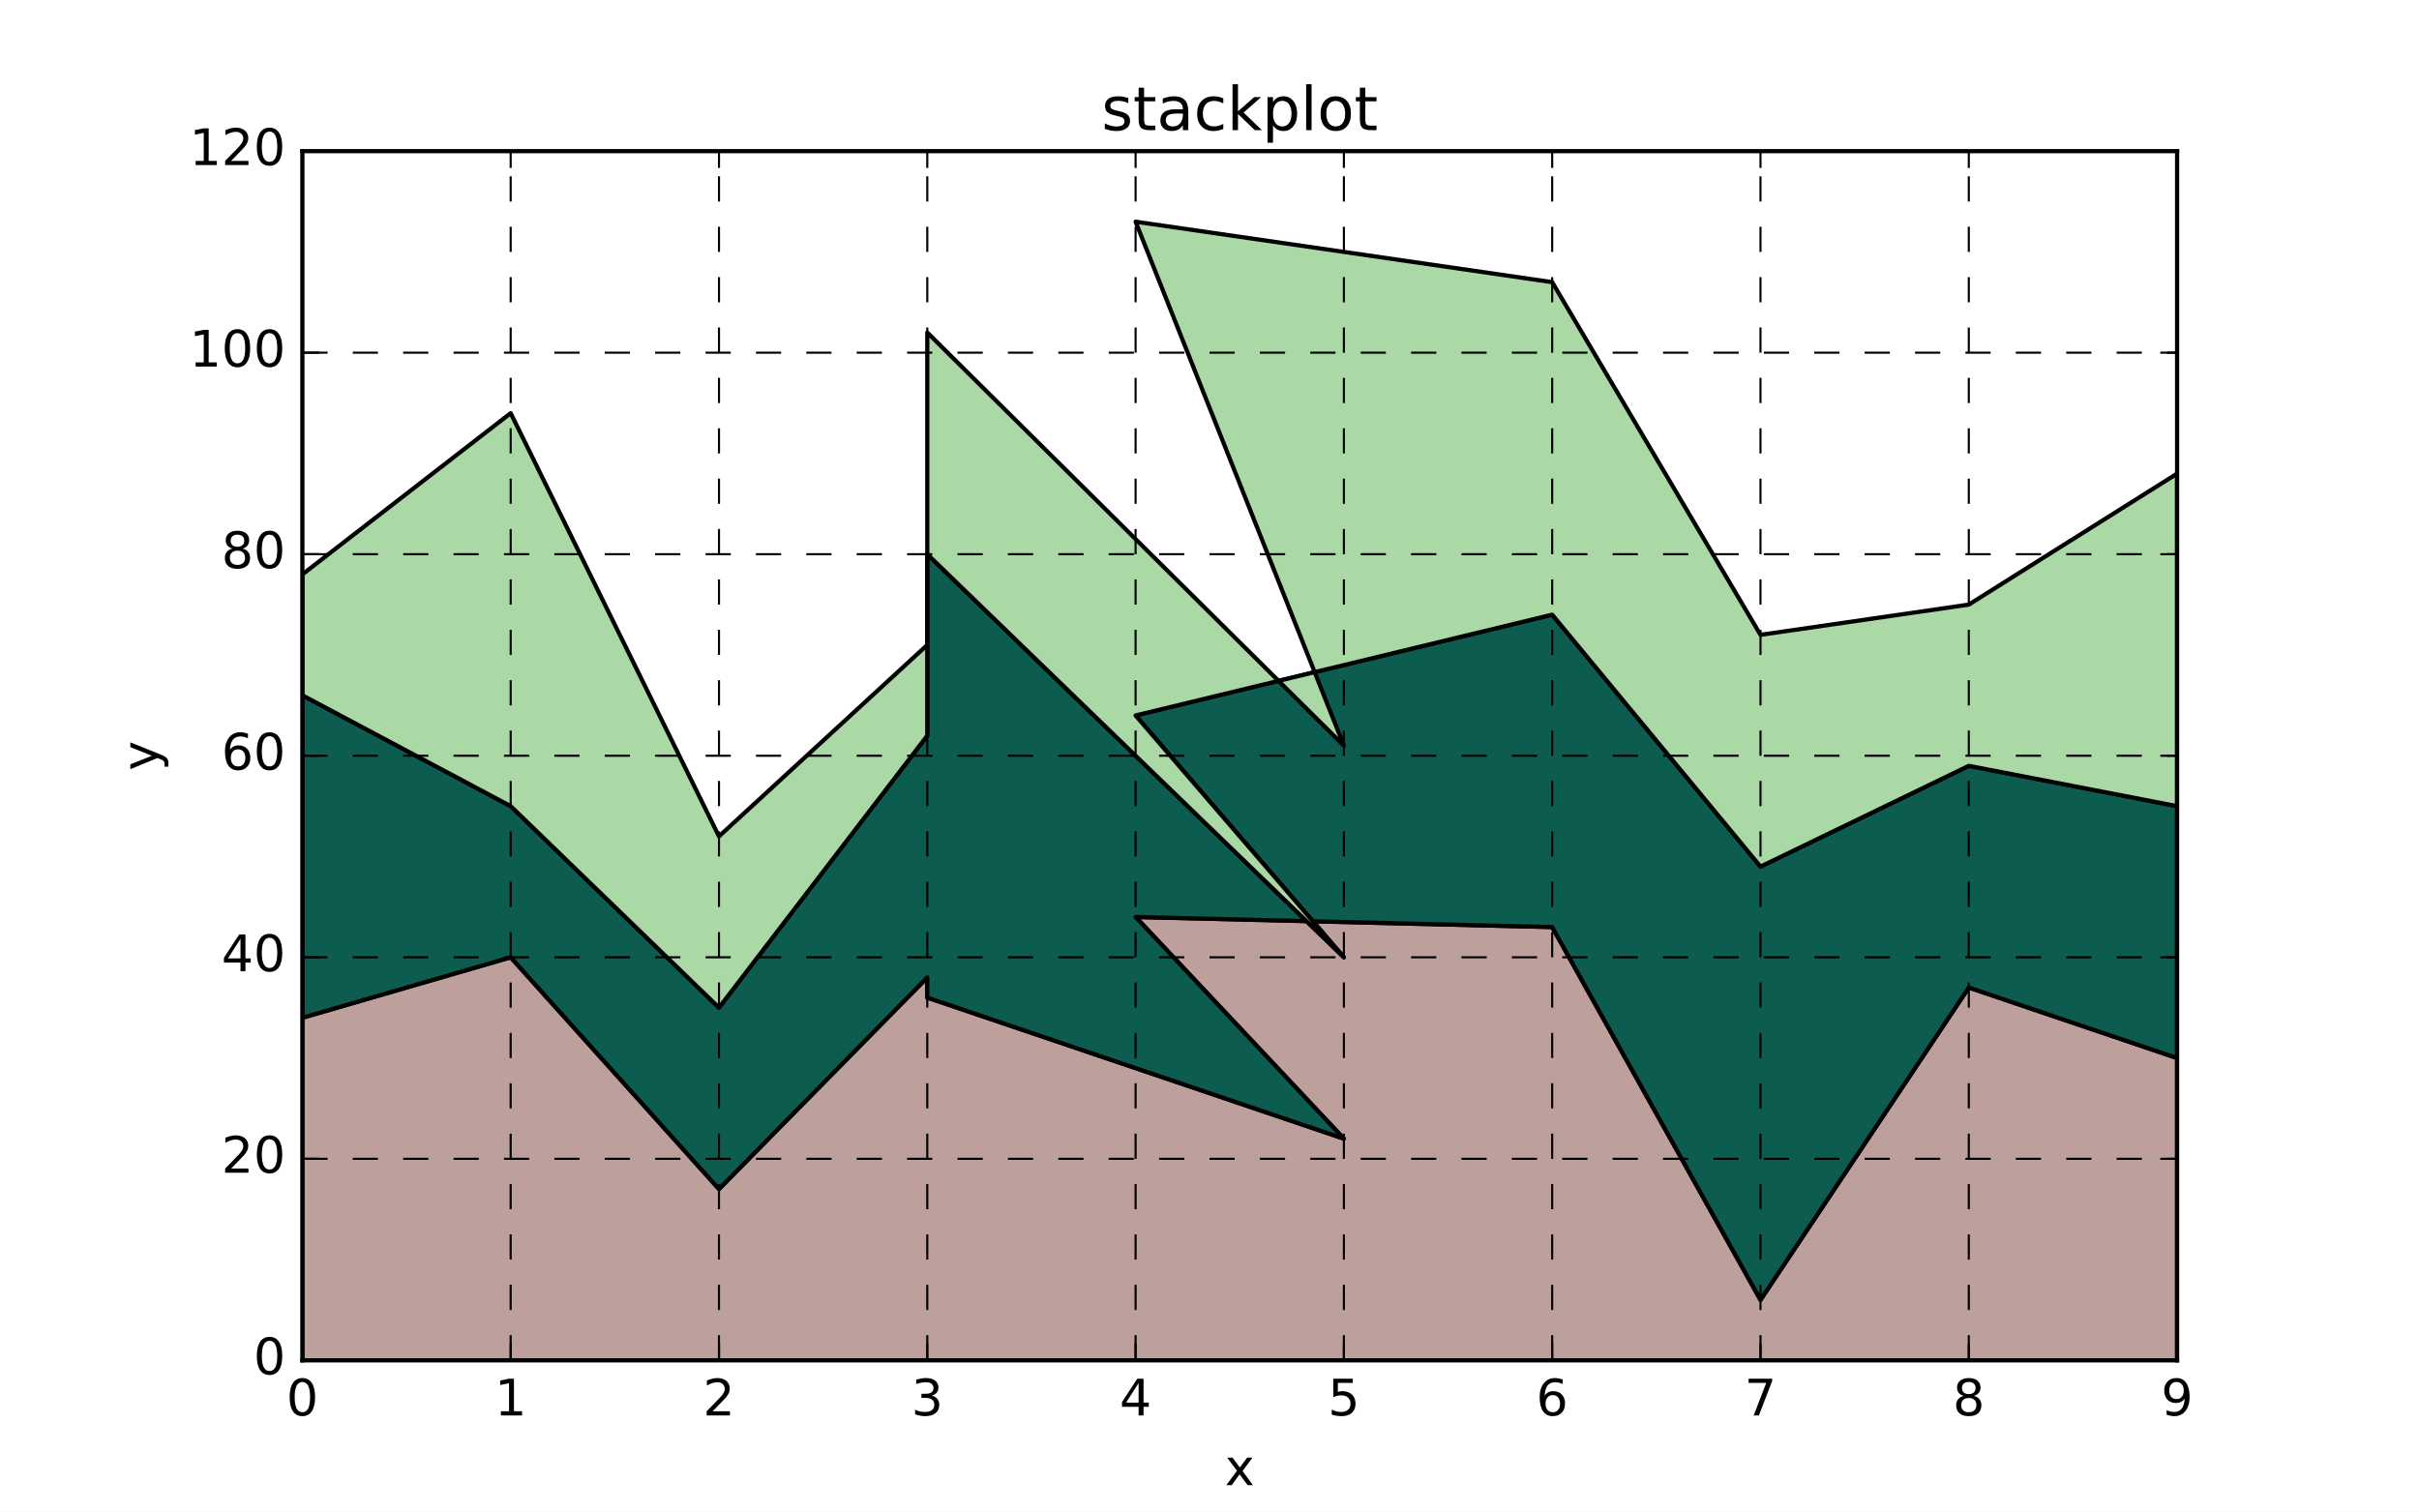
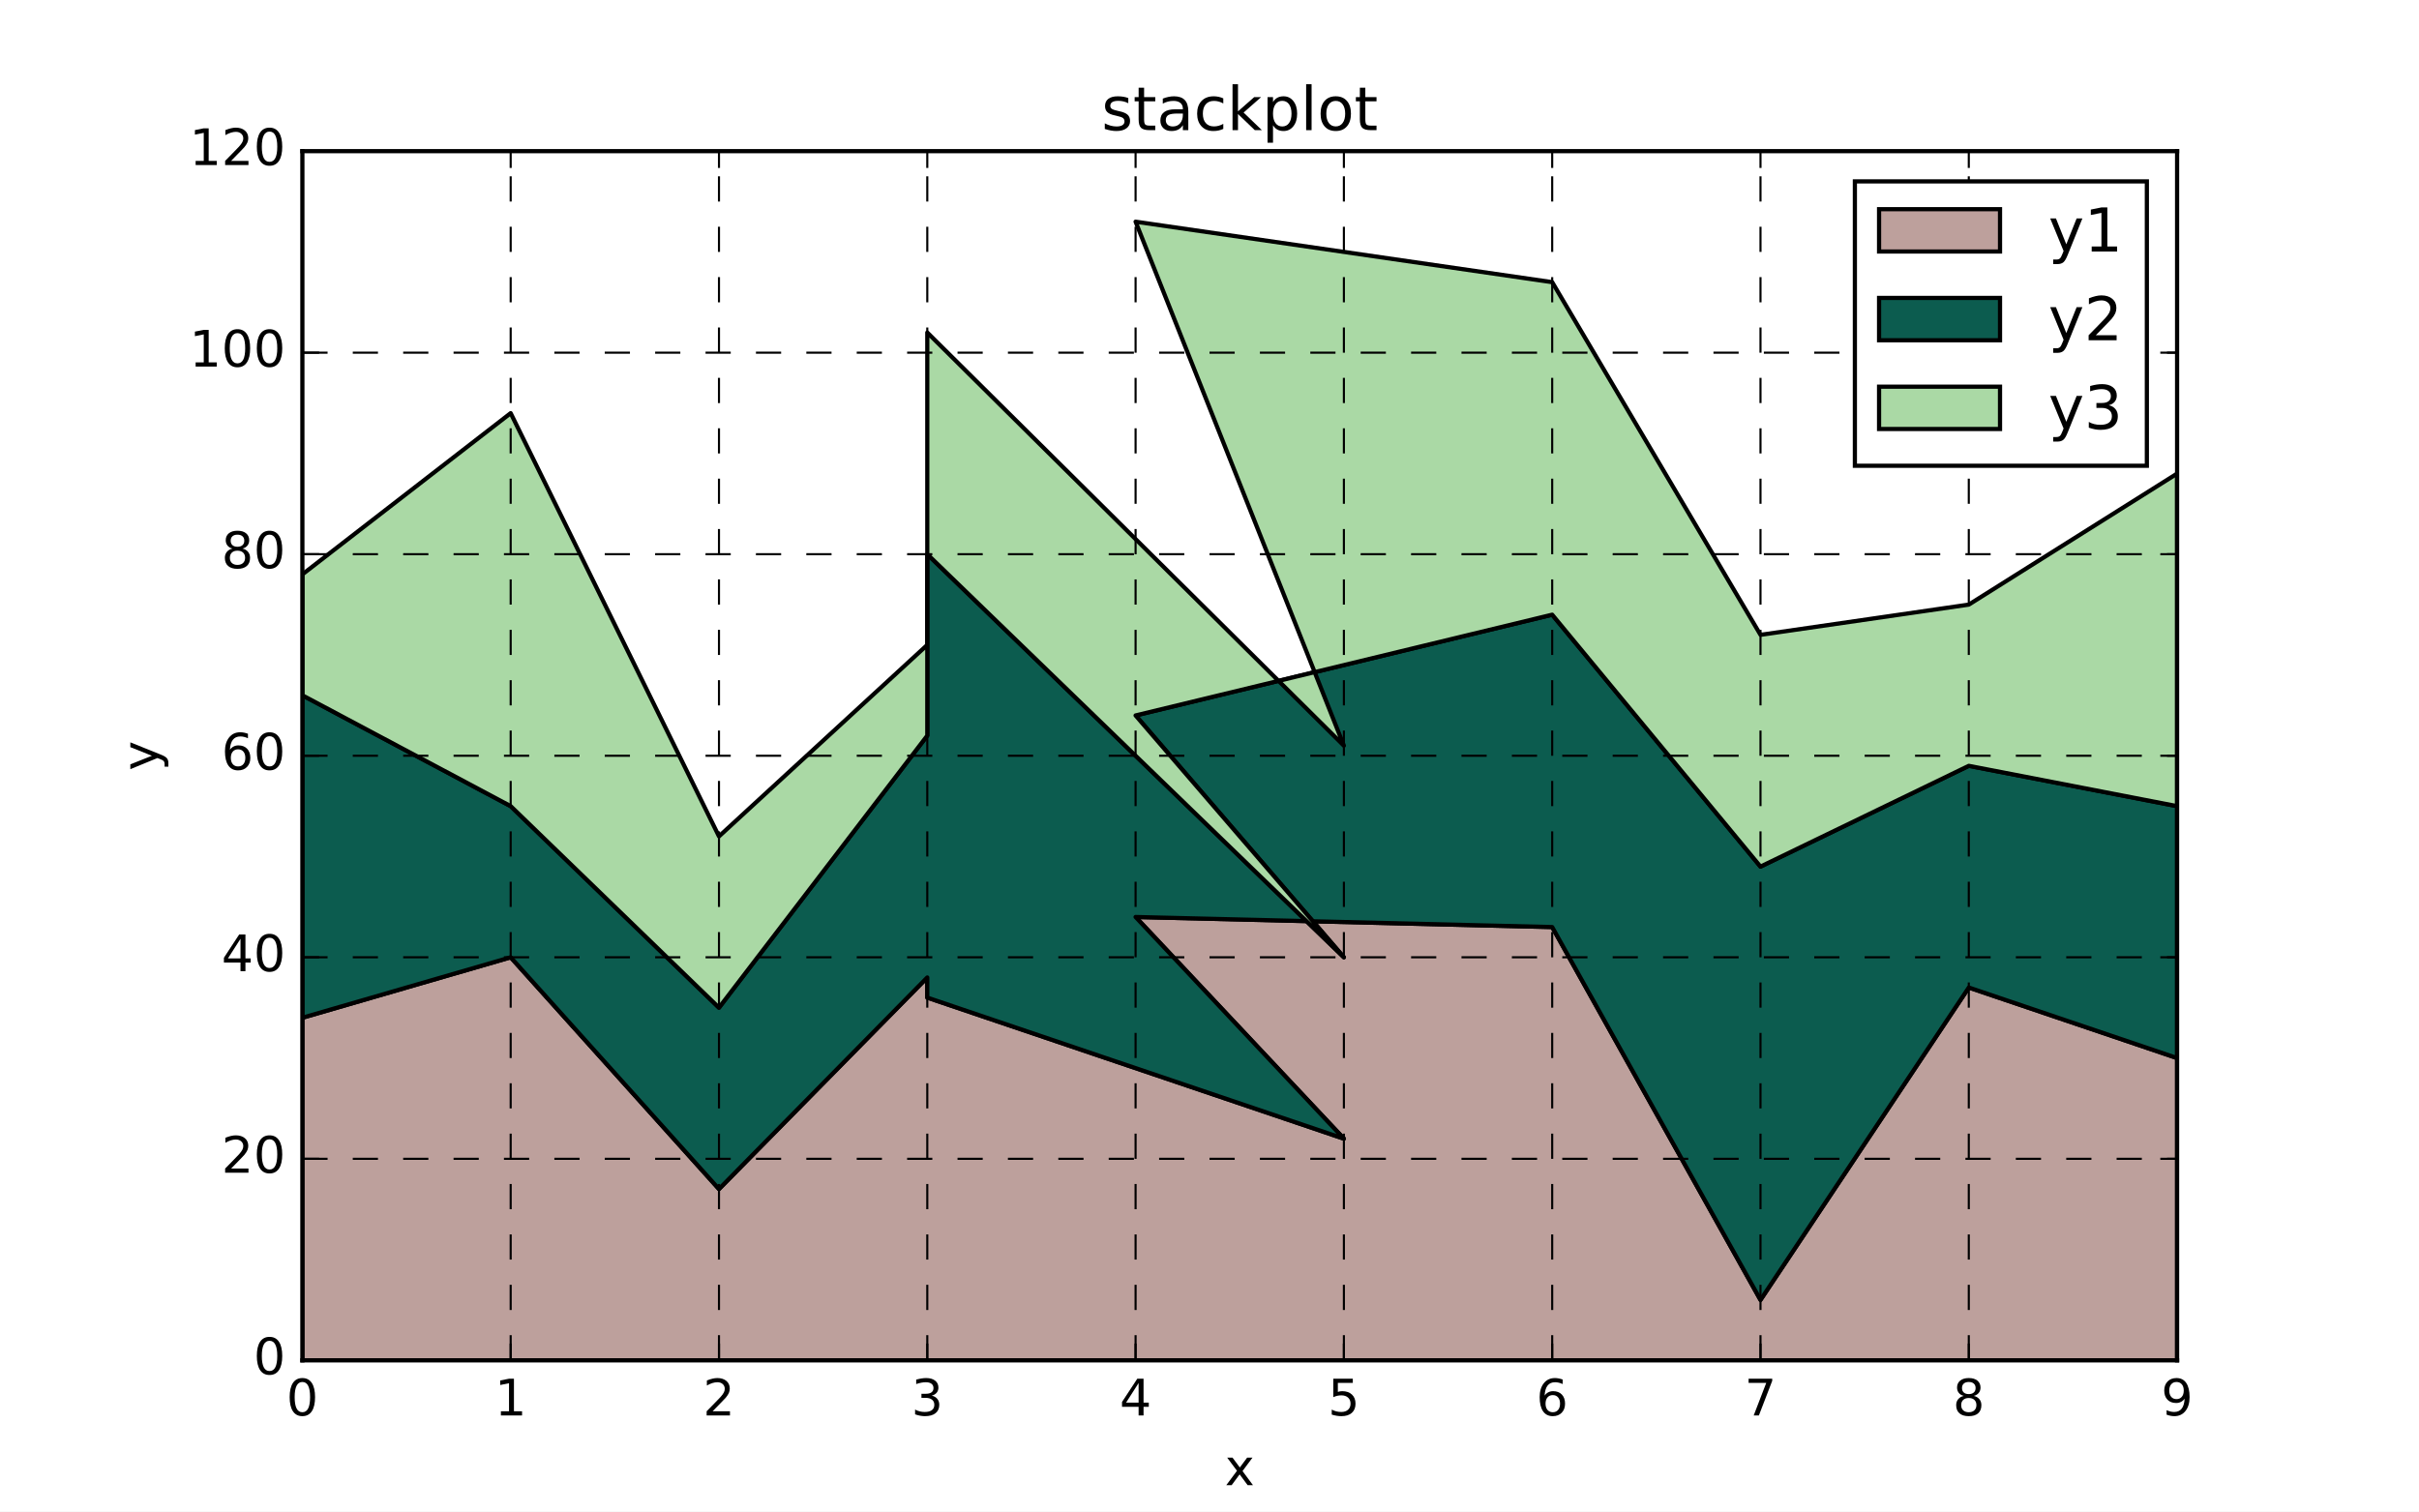
<svg xmlns="http://www.w3.org/2000/svg" xmlns:xlink="http://www.w3.org/1999/xlink" height="360pt" version="1.1" viewBox="0 0 576 360" width="576pt">
  <defs>
    <style type="text/css">
*{stroke-linecap:butt;stroke-linejoin:round;stroke-miterlimit:100000;}
  </style>
  </defs>
  <g id="figure_1">
    <g id="patch_1">
      <path d="M 0 360  L 576 360  L 576 0  L 0 0  z " style="fill:#ffffff;" />
    </g>
    <g id="axes_1">
      <g id="patch_2">
        <path d="M 72 324  L 518.4 324  L 518.4 36  L 72 36  z " style="fill:#ffffff;" />
      </g>
      <g id="PolyCollection_1">
        <defs>
-           <path d="M 72 -117.6  L 72 -36  L 121.6 -36  L 171.2 -36  L 220.8 -36  L 220.8 -36  L 320 -36  L 270.4 -36  L 369.6 -36  L 419.2 -36  L 468.8 -36  L 518.4 -36  L 518.4 -108  L 518.4 -108  L 468.8 -124.8  L 419.2 -50.4  L 369.6 -139.2  L 270.4 -141.6  L 320 -88.8  L 220.8 -122.4  L 220.8 -127.2  L 171.2 -76.8  L 121.6 -132  L 72 -117.6  z " id="m595e8b4971" style="stroke:#000000;" />
+           <path d="M 72 -117.6  L 72 -36  L 121.6 -36  L 171.2 -36  L 220.8 -36  L 220.8 -36  L 320 -36  L 270.4 -36  L 369.6 -36  L 419.2 -36  L 468.8 -36  L 518.4 -36  L 518.4 -108  L 518.4 -108  L 468.8 -124.8  L 419.2 -50.4  L 369.6 -139.2  L 270.4 -141.6  L 320 -88.8  L 220.8 -122.4  L 220.8 -127.2  L 171.2 -76.8  L 121.6 -132  L 72 -117.6  z " id="m6d6b077110" style="stroke:#000000;" />
        </defs>
-         <g clip-path="url(#pda624f7a09)">
-           <use style="fill:#bda09c;stroke:#000000;" x="0.0" xlink:href="#m595e8b4971" y="360.0" />
+         <g clip-path="url(#p41266cefaf)">
+           <use style="fill:#bda09c;stroke:#000000;" x="0.0" xlink:href="#m6d6b077110" y="360.0" />
        </g>
      </g>
      <g id="PolyCollection_2">
        <defs>
-           <path d="M 72 -194.4  L 72 -117.6  L 121.6 -132  L 171.2 -76.8  L 220.8 -127.2  L 220.8 -122.4  L 320 -88.8  L 270.4 -141.6  L 369.6 -139.2  L 419.2 -50.4  L 468.8 -124.8  L 518.4 -108  L 518.4 -168  L 518.4 -168  L 468.8 -177.6  L 419.2 -153.6  L 369.6 -213.6  L 270.4 -189.6  L 320 -132  L 220.8 -228  L 220.8 -184.8  L 171.2 -120  L 121.6 -168  L 72 -194.4  z " id="m0a38da824e" style="stroke:#000000;" />
+           <path d="M 72 -194.4  L 72 -117.6  L 121.6 -132  L 171.2 -76.8  L 220.8 -127.2  L 220.8 -122.4  L 320 -88.8  L 270.4 -141.6  L 369.6 -139.2  L 419.2 -50.4  L 468.8 -124.8  L 518.4 -108  L 518.4 -168  L 518.4 -168  L 468.8 -177.6  L 419.2 -153.6  L 369.6 -213.6  L 270.4 -189.6  L 320 -132  L 220.8 -228  L 220.8 -184.8  L 171.2 -120  L 121.6 -168  L 72 -194.4  z " id="m86f7a3edb9" style="stroke:#000000;" />
        </defs>
-         <g clip-path="url(#pda624f7a09)">
-           <use style="fill:#0c5c4f;stroke:#000000;" x="0.0" xlink:href="#m0a38da824e" y="360.0" />
+         <g clip-path="url(#p41266cefaf)">
+           <use style="fill:#0c5c4f;stroke:#000000;" x="0.0" xlink:href="#m86f7a3edb9" y="360.0" />
        </g>
      </g>
      <g id="PolyCollection_3">
        <defs>
-           <path d="M 72 -223.2  L 72 -194.4  L 121.6 -168  L 171.2 -120  L 220.8 -184.8  L 220.8 -228  L 320 -132  L 270.4 -189.6  L 369.6 -213.6  L 419.2 -153.6  L 468.8 -177.6  L 518.4 -168  L 518.4 -247.2  L 518.4 -247.2  L 468.8 -216  L 419.2 -208.8  L 369.6 -292.8  L 270.4 -307.2  L 320 -182.4  L 220.8 -280.8  L 220.8 -206.4  L 171.2 -160.8  L 121.6 -261.6  L 72 -223.2  z " id="m9d95984ca1" style="stroke:#000000;" />
+           <path d="M 72 -223.2  L 72 -194.4  L 121.6 -168  L 171.2 -120  L 220.8 -184.8  L 220.8 -228  L 320 -132  L 270.4 -189.6  L 369.6 -213.6  L 419.2 -153.6  L 468.8 -177.6  L 518.4 -168  L 518.4 -247.2  L 518.4 -247.2  L 468.8 -216  L 419.2 -208.8  L 369.6 -292.8  L 270.4 -307.2  L 320 -182.4  L 220.8 -280.8  L 220.8 -206.4  L 171.2 -160.8  L 121.6 -261.6  L 72 -223.2  z " id="m03975b6008" style="stroke:#000000;" />
        </defs>
-         <g clip-path="url(#pda624f7a09)">
-           <use style="fill:#aad9a5;stroke:#000000;" x="0.0" xlink:href="#m9d95984ca1" y="360.0" />
+         <g clip-path="url(#p41266cefaf)">
+           <use style="fill:#aad9a5;stroke:#000000;" x="0.0" xlink:href="#m03975b6008" y="360.0" />
        </g>
      </g>
      <g id="patch_3">
        <path d="M 72 36  L 518.4 36  " style="fill:none;stroke:#000000;stroke-linecap:square;stroke-linejoin:miter;" />
      </g>
      <g id="patch_4">
        <path d="M 518.4 324  L 518.4 36  " style="fill:none;stroke:#000000;stroke-linecap:square;stroke-linejoin:miter;" />
      </g>
      <g id="patch_5">
        <path d="M 72 324  L 518.4 324  " style="fill:none;stroke:#000000;stroke-linecap:square;stroke-linejoin:miter;" />
      </g>
      <g id="patch_6">
        <path d="M 72 324  L 72 36  " style="fill:none;stroke:#000000;stroke-linecap:square;stroke-linejoin:miter;" />
      </g>
      <g id="matplotlib.axis_1">
        <g id="xtick_1">
          <g id="line2d_1">
-             <path clip-path="url(#pda624f7a09)" d="M 72 324  L 72 36  " style="fill:none;stroke:#000000;stroke-dasharray:6,6;stroke-dashoffset:0.0;stroke-width:0.5;" />
+             <path clip-path="url(#p41266cefaf)" d="M 72 324  L 72 36  " style="fill:none;stroke:#000000;stroke-dasharray:6,6;stroke-dashoffset:0.0;stroke-width:0.5;" />
          </g>
          <g id="line2d_2">
            <defs>
-               <path d="M 0 0  L 0 -4  " id="m3603ed457f" style="stroke:#000000;stroke-width:0.5;" />
-             </defs>
-             <g>
-               <use style="stroke:#000000;stroke-width:0.5;" x="72.0" xlink:href="#m3603ed457f" y="324.0" />
+               <path d="M 0 0  L 0 -4  " id="m3be8176d48" style="stroke:#000000;stroke-width:0.5;" />
+             </defs>
+             <g>
+               <use style="stroke:#000000;stroke-width:0.5;" x="72.0" xlink:href="#m3be8176d48" y="324.0" />
            </g>
          </g>
          <g id="line2d_3">
            <defs>
-               <path d="M 0 0  L 0 4  " id="md29f5cf8fa" style="stroke:#000000;stroke-width:0.5;" />
-             </defs>
-             <g>
-               <use style="stroke:#000000;stroke-width:0.5;" x="72.0" xlink:href="#md29f5cf8fa" y="36.0" />
+               <path d="M 0 0  L 0 4  " id="m5e3f5c0e05" style="stroke:#000000;stroke-width:0.5;" />
+             </defs>
+             <g>
+               <use style="stroke:#000000;stroke-width:0.5;" x="72.0" xlink:href="#m5e3f5c0e05" y="36.0" />
            </g>
          </g>
          <g id="text_1">
            <defs>
              <path d="M 31.781 66.406  Q 24.172 66.406 20.328 58.906  Q 16.5 51.422 16.5 36.375  Q 16.5 21.391 20.328 13.891  Q 24.172 6.391 31.781 6.391  Q 39.453 6.391 43.281 13.891  Q 47.125 21.391 47.125 36.375  Q 47.125 51.422 43.281 58.906  Q 39.453 66.406 31.781 66.406  M 31.781 74.219  Q 44.047 74.219 50.516 64.516  Q 56.984 54.828 56.984 36.375  Q 56.984 17.969 50.516 8.266  Q 44.047 -1.422 31.781 -1.422  Q 19.531 -1.422 13.062 8.266  Q 6.594 17.969 6.594 36.375  Q 6.594 54.828 13.062 64.516  Q 19.531 74.219 31.781 74.219  " id="BitstreamVeraSans-Roman-30" />
            </defs>
            <g transform="translate(68.1825 337.1181)scale(0.12 -0.12)">
              <use xlink:href="#BitstreamVeraSans-Roman-30" />
            </g>
          </g>
        </g>
        <g id="xtick_2">
          <g id="line2d_4">
-             <path clip-path="url(#pda624f7a09)" d="M 121.6 324  L 121.6 36  " style="fill:none;stroke:#000000;stroke-dasharray:6,6;stroke-dashoffset:0.0;stroke-width:0.5;" />
+             <path clip-path="url(#p41266cefaf)" d="M 121.6 324  L 121.6 36  " style="fill:none;stroke:#000000;stroke-dasharray:6,6;stroke-dashoffset:0.0;stroke-width:0.5;" />
          </g>
          <g id="line2d_5">
            <g>
-               <use style="stroke:#000000;stroke-width:0.5;" x="121.6" xlink:href="#m3603ed457f" y="324.0" />
+               <use style="stroke:#000000;stroke-width:0.5;" x="121.6" xlink:href="#m3be8176d48" y="324.0" />
            </g>
          </g>
          <g id="line2d_6">
            <g>
-               <use style="stroke:#000000;stroke-width:0.5;" x="121.6" xlink:href="#md29f5cf8fa" y="36.0" />
+               <use style="stroke:#000000;stroke-width:0.5;" x="121.6" xlink:href="#m5e3f5c0e05" y="36.0" />
            </g>
          </g>
          <g id="text_2">
            <defs>
              <path d="M 12.406 8.297  L 28.516 8.297  L 28.516 63.922  L 10.984 60.406  L 10.984 69.391  L 28.422 72.906  L 38.281 72.906  L 38.281 8.297  L 54.391 8.297  L 54.391 0  L 12.406 0  z " id="BitstreamVeraSans-Roman-31" />
            </defs>
            <g transform="translate(117.7825 337.1181)scale(0.12 -0.12)">
              <use xlink:href="#BitstreamVeraSans-Roman-31" />
            </g>
          </g>
        </g>
        <g id="xtick_3">
          <g id="line2d_7">
-             <path clip-path="url(#pda624f7a09)" d="M 171.2 324  L 171.2 36  " style="fill:none;stroke:#000000;stroke-dasharray:6,6;stroke-dashoffset:0.0;stroke-width:0.5;" />
+             <path clip-path="url(#p41266cefaf)" d="M 171.2 324  L 171.2 36  " style="fill:none;stroke:#000000;stroke-dasharray:6,6;stroke-dashoffset:0.0;stroke-width:0.5;" />
          </g>
          <g id="line2d_8">
            <g>
-               <use style="stroke:#000000;stroke-width:0.5;" x="171.2" xlink:href="#m3603ed457f" y="324.0" />
+               <use style="stroke:#000000;stroke-width:0.5;" x="171.2" xlink:href="#m3be8176d48" y="324.0" />
            </g>
          </g>
          <g id="line2d_9">
            <g>
-               <use style="stroke:#000000;stroke-width:0.5;" x="171.2" xlink:href="#md29f5cf8fa" y="36.0" />
+               <use style="stroke:#000000;stroke-width:0.5;" x="171.2" xlink:href="#m5e3f5c0e05" y="36.0" />
            </g>
          </g>
          <g id="text_3">
            <defs>
              <path d="M 19.188 8.297  L 53.609 8.297  L 53.609 0  L 7.328 0  L 7.328 8.297  Q 12.938 14.109 22.625 23.891  Q 32.328 33.688 34.812 36.531  Q 39.547 41.844 41.422 45.531  Q 43.312 49.219 43.312 52.781  Q 43.312 58.594 39.234 62.25  Q 35.156 65.922 28.609 65.922  Q 23.969 65.922 18.812 64.312  Q 13.672 62.703 7.812 59.422  L 7.812 69.391  Q 13.766 71.781 18.938 73  Q 24.125 74.219 28.422 74.219  Q 39.75 74.219 46.484 68.547  Q 53.219 62.891 53.219 53.422  Q 53.219 48.922 51.531 44.891  Q 49.859 40.875 45.406 35.406  Q 44.188 33.984 37.641 27.219  Q 31.109 20.453 19.188 8.297  " id="BitstreamVeraSans-Roman-32" />
            </defs>
            <g transform="translate(167.3825 337.1181)scale(0.12 -0.12)">
              <use xlink:href="#BitstreamVeraSans-Roman-32" />
            </g>
          </g>
        </g>
        <g id="xtick_4">
          <g id="line2d_10">
-             <path clip-path="url(#pda624f7a09)" d="M 220.8 324  L 220.8 36  " style="fill:none;stroke:#000000;stroke-dasharray:6,6;stroke-dashoffset:0.0;stroke-width:0.5;" />
+             <path clip-path="url(#p41266cefaf)" d="M 220.8 324  L 220.8 36  " style="fill:none;stroke:#000000;stroke-dasharray:6,6;stroke-dashoffset:0.0;stroke-width:0.5;" />
          </g>
          <g id="line2d_11">
            <g>
-               <use style="stroke:#000000;stroke-width:0.5;" x="220.8" xlink:href="#m3603ed457f" y="324.0" />
+               <use style="stroke:#000000;stroke-width:0.5;" x="220.8" xlink:href="#m3be8176d48" y="324.0" />
            </g>
          </g>
          <g id="line2d_12">
            <g>
-               <use style="stroke:#000000;stroke-width:0.5;" x="220.8" xlink:href="#md29f5cf8fa" y="36.0" />
+               <use style="stroke:#000000;stroke-width:0.5;" x="220.8" xlink:href="#m5e3f5c0e05" y="36.0" />
            </g>
          </g>
          <g id="text_4">
            <defs>
              <path d="M 40.578 39.312  Q 47.656 37.797 51.625 33  Q 55.609 28.219 55.609 21.188  Q 55.609 10.406 48.188 4.484  Q 40.766 -1.422 27.094 -1.422  Q 22.516 -1.422 17.656 -0.516  Q 12.797 0.391 7.625 2.203  L 7.625 11.719  Q 11.719 9.328 16.594 8.109  Q 21.484 6.891 26.812 6.891  Q 36.078 6.891 40.938 10.547  Q 45.797 14.203 45.797 21.188  Q 45.797 27.641 41.281 31.266  Q 36.766 34.906 28.719 34.906  L 20.219 34.906  L 20.219 43.016  L 29.109 43.016  Q 36.375 43.016 40.234 45.922  Q 44.094 48.828 44.094 54.297  Q 44.094 59.906 40.109 62.906  Q 36.141 65.922 28.719 65.922  Q 24.656 65.922 20.016 65.031  Q 15.375 64.156 9.812 62.312  L 9.812 71.094  Q 15.438 72.656 20.344 73.438  Q 25.25 74.219 29.594 74.219  Q 40.828 74.219 47.359 69.109  Q 53.906 64.016 53.906 55.328  Q 53.906 49.266 50.438 45.094  Q 46.969 40.922 40.578 39.312  " id="BitstreamVeraSans-Roman-33" />
            </defs>
            <g transform="translate(216.9825 337.1181)scale(0.12 -0.12)">
              <use xlink:href="#BitstreamVeraSans-Roman-33" />
            </g>
          </g>
        </g>
        <g id="xtick_5">
          <g id="line2d_13">
-             <path clip-path="url(#pda624f7a09)" d="M 270.4 324  L 270.4 36  " style="fill:none;stroke:#000000;stroke-dasharray:6,6;stroke-dashoffset:0.0;stroke-width:0.5;" />
+             <path clip-path="url(#p41266cefaf)" d="M 270.4 324  L 270.4 36  " style="fill:none;stroke:#000000;stroke-dasharray:6,6;stroke-dashoffset:0.0;stroke-width:0.5;" />
          </g>
          <g id="line2d_14">
            <g>
-               <use style="stroke:#000000;stroke-width:0.5;" x="270.4" xlink:href="#m3603ed457f" y="324.0" />
+               <use style="stroke:#000000;stroke-width:0.5;" x="270.4" xlink:href="#m3be8176d48" y="324.0" />
            </g>
          </g>
          <g id="line2d_15">
            <g>
-               <use style="stroke:#000000;stroke-width:0.5;" x="270.4" xlink:href="#md29f5cf8fa" y="36.0" />
+               <use style="stroke:#000000;stroke-width:0.5;" x="270.4" xlink:href="#m5e3f5c0e05" y="36.0" />
            </g>
          </g>
          <g id="text_5">
            <defs>
              <path d="M 37.797 64.312  L 12.891 25.391  L 37.797 25.391  z M 35.203 72.906  L 47.609 72.906  L 47.609 25.391  L 58.016 25.391  L 58.016 17.188  L 47.609 17.188  L 47.609 0  L 37.797 0  L 37.797 17.188  L 4.891 17.188  L 4.891 26.703  z " id="BitstreamVeraSans-Roman-34" />
            </defs>
            <g transform="translate(266.5825 337.1181)scale(0.12 -0.12)">
              <use xlink:href="#BitstreamVeraSans-Roman-34" />
            </g>
          </g>
        </g>
        <g id="xtick_6">
          <g id="line2d_16">
-             <path clip-path="url(#pda624f7a09)" d="M 320 324  L 320 36  " style="fill:none;stroke:#000000;stroke-dasharray:6,6;stroke-dashoffset:0.0;stroke-width:0.5;" />
+             <path clip-path="url(#p41266cefaf)" d="M 320 324  L 320 36  " style="fill:none;stroke:#000000;stroke-dasharray:6,6;stroke-dashoffset:0.0;stroke-width:0.5;" />
          </g>
          <g id="line2d_17">
            <g>
-               <use style="stroke:#000000;stroke-width:0.5;" x="320.0" xlink:href="#m3603ed457f" y="324.0" />
+               <use style="stroke:#000000;stroke-width:0.5;" x="320.0" xlink:href="#m3be8176d48" y="324.0" />
            </g>
          </g>
          <g id="line2d_18">
            <g>
-               <use style="stroke:#000000;stroke-width:0.5;" x="320.0" xlink:href="#md29f5cf8fa" y="36.0" />
+               <use style="stroke:#000000;stroke-width:0.5;" x="320.0" xlink:href="#m5e3f5c0e05" y="36.0" />
            </g>
          </g>
          <g id="text_6">
            <defs>
              <path d="M 10.797 72.906  L 49.516 72.906  L 49.516 64.594  L 19.828 64.594  L 19.828 46.734  Q 21.969 47.469 24.109 47.828  Q 26.266 48.188 28.422 48.188  Q 40.625 48.188 47.75 41.5  Q 54.891 34.812 54.891 23.391  Q 54.891 11.625 47.562 5.094  Q 40.234 -1.422 26.906 -1.422  Q 22.312 -1.422 17.547 -0.641  Q 12.797 0.141 7.719 1.703  L 7.719 11.625  Q 12.109 9.234 16.797 8.062  Q 21.484 6.891 26.703 6.891  Q 35.156 6.891 40.078 11.328  Q 45.016 15.766 45.016 23.391  Q 45.016 31 40.078 35.438  Q 35.156 39.891 26.703 39.891  Q 22.75 39.891 18.812 39.016  Q 14.891 38.141 10.797 36.281  z " id="BitstreamVeraSans-Roman-35" />
            </defs>
            <g transform="translate(316.1825 337.1181)scale(0.12 -0.12)">
              <use xlink:href="#BitstreamVeraSans-Roman-35" />
            </g>
          </g>
        </g>
        <g id="xtick_7">
          <g id="line2d_19">
-             <path clip-path="url(#pda624f7a09)" d="M 369.6 324  L 369.6 36  " style="fill:none;stroke:#000000;stroke-dasharray:6,6;stroke-dashoffset:0.0;stroke-width:0.5;" />
+             <path clip-path="url(#p41266cefaf)" d="M 369.6 324  L 369.6 36  " style="fill:none;stroke:#000000;stroke-dasharray:6,6;stroke-dashoffset:0.0;stroke-width:0.5;" />
          </g>
          <g id="line2d_20">
            <g>
-               <use style="stroke:#000000;stroke-width:0.5;" x="369.6" xlink:href="#m3603ed457f" y="324.0" />
+               <use style="stroke:#000000;stroke-width:0.5;" x="369.6" xlink:href="#m3be8176d48" y="324.0" />
            </g>
          </g>
          <g id="line2d_21">
            <g>
-               <use style="stroke:#000000;stroke-width:0.5;" x="369.6" xlink:href="#md29f5cf8fa" y="36.0" />
+               <use style="stroke:#000000;stroke-width:0.5;" x="369.6" xlink:href="#m5e3f5c0e05" y="36.0" />
            </g>
          </g>
          <g id="text_7">
            <defs>
              <path d="M 33.016 40.375  Q 26.375 40.375 22.484 35.828  Q 18.609 31.297 18.609 23.391  Q 18.609 15.531 22.484 10.953  Q 26.375 6.391 33.016 6.391  Q 39.656 6.391 43.531 10.953  Q 47.406 15.531 47.406 23.391  Q 47.406 31.297 43.531 35.828  Q 39.656 40.375 33.016 40.375  M 52.594 71.297  L 52.594 62.312  Q 48.875 64.062 45.094 64.984  Q 41.312 65.922 37.594 65.922  Q 27.828 65.922 22.672 59.328  Q 17.531 52.734 16.797 39.406  Q 19.672 43.656 24.016 45.922  Q 28.375 48.188 33.594 48.188  Q 44.578 48.188 50.953 41.516  Q 57.328 34.859 57.328 23.391  Q 57.328 12.156 50.688 5.359  Q 44.047 -1.422 33.016 -1.422  Q 20.359 -1.422 13.672 8.266  Q 6.984 17.969 6.984 36.375  Q 6.984 53.656 15.188 63.938  Q 23.391 74.219 37.203 74.219  Q 40.922 74.219 44.703 73.484  Q 48.484 72.75 52.594 71.297  " id="BitstreamVeraSans-Roman-36" />
            </defs>
            <g transform="translate(365.7825 337.1181)scale(0.12 -0.12)">
              <use xlink:href="#BitstreamVeraSans-Roman-36" />
            </g>
          </g>
        </g>
        <g id="xtick_8">
          <g id="line2d_22">
-             <path clip-path="url(#pda624f7a09)" d="M 419.2 324  L 419.2 36  " style="fill:none;stroke:#000000;stroke-dasharray:6,6;stroke-dashoffset:0.0;stroke-width:0.5;" />
+             <path clip-path="url(#p41266cefaf)" d="M 419.2 324  L 419.2 36  " style="fill:none;stroke:#000000;stroke-dasharray:6,6;stroke-dashoffset:0.0;stroke-width:0.5;" />
          </g>
          <g id="line2d_23">
            <g>
-               <use style="stroke:#000000;stroke-width:0.5;" x="419.2" xlink:href="#m3603ed457f" y="324.0" />
+               <use style="stroke:#000000;stroke-width:0.5;" x="419.2" xlink:href="#m3be8176d48" y="324.0" />
            </g>
          </g>
          <g id="line2d_24">
            <g>
-               <use style="stroke:#000000;stroke-width:0.5;" x="419.2" xlink:href="#md29f5cf8fa" y="36.0" />
+               <use style="stroke:#000000;stroke-width:0.5;" x="419.2" xlink:href="#m5e3f5c0e05" y="36.0" />
            </g>
          </g>
          <g id="text_8">
            <defs>
              <path d="M 8.203 72.906  L 55.078 72.906  L 55.078 68.703  L 28.609 0  L 18.312 0  L 43.219 64.594  L 8.203 64.594  z " id="BitstreamVeraSans-Roman-37" />
            </defs>
            <g transform="translate(415.3825 337.1181)scale(0.12 -0.12)">
              <use xlink:href="#BitstreamVeraSans-Roman-37" />
            </g>
          </g>
        </g>
        <g id="xtick_9">
          <g id="line2d_25">
-             <path clip-path="url(#pda624f7a09)" d="M 468.8 324  L 468.8 36  " style="fill:none;stroke:#000000;stroke-dasharray:6,6;stroke-dashoffset:0.0;stroke-width:0.5;" />
+             <path clip-path="url(#p41266cefaf)" d="M 468.8 324  L 468.8 36  " style="fill:none;stroke:#000000;stroke-dasharray:6,6;stroke-dashoffset:0.0;stroke-width:0.5;" />
          </g>
          <g id="line2d_26">
            <g>
-               <use style="stroke:#000000;stroke-width:0.5;" x="468.8" xlink:href="#m3603ed457f" y="324.0" />
+               <use style="stroke:#000000;stroke-width:0.5;" x="468.8" xlink:href="#m3be8176d48" y="324.0" />
            </g>
          </g>
          <g id="line2d_27">
            <g>
-               <use style="stroke:#000000;stroke-width:0.5;" x="468.8" xlink:href="#md29f5cf8fa" y="36.0" />
+               <use style="stroke:#000000;stroke-width:0.5;" x="468.8" xlink:href="#m5e3f5c0e05" y="36.0" />
            </g>
          </g>
          <g id="text_9">
            <defs>
              <path d="M 31.781 34.625  Q 24.75 34.625 20.719 30.859  Q 16.703 27.094 16.703 20.516  Q 16.703 13.922 20.719 10.156  Q 24.75 6.391 31.781 6.391  Q 38.812 6.391 42.859 10.172  Q 46.922 13.969 46.922 20.516  Q 46.922 27.094 42.891 30.859  Q 38.875 34.625 31.781 34.625  M 21.922 38.812  Q 15.578 40.375 12.031 44.719  Q 8.5 49.078 8.5 55.328  Q 8.5 64.062 14.719 69.141  Q 20.953 74.219 31.781 74.219  Q 42.672 74.219 48.875 69.141  Q 55.078 64.062 55.078 55.328  Q 55.078 49.078 51.531 44.719  Q 48 40.375 41.703 38.812  Q 48.828 37.156 52.797 32.312  Q 56.781 27.484 56.781 20.516  Q 56.781 9.906 50.312 4.234  Q 43.844 -1.422 31.781 -1.422  Q 19.734 -1.422 13.25 4.234  Q 6.781 9.906 6.781 20.516  Q 6.781 27.484 10.781 32.312  Q 14.797 37.156 21.922 38.812  M 18.312 54.391  Q 18.312 48.734 21.844 45.562  Q 25.391 42.391 31.781 42.391  Q 38.141 42.391 41.719 45.562  Q 45.312 48.734 45.312 54.391  Q 45.312 60.062 41.719 63.234  Q 38.141 66.406 31.781 66.406  Q 25.391 66.406 21.844 63.234  Q 18.312 60.062 18.312 54.391  " id="BitstreamVeraSans-Roman-38" />
            </defs>
            <g transform="translate(464.9825 337.1181)scale(0.12 -0.12)">
              <use xlink:href="#BitstreamVeraSans-Roman-38" />
            </g>
          </g>
        </g>
        <g id="xtick_10">
          <g id="line2d_28">
-             <path clip-path="url(#pda624f7a09)" d="M 518.4 324  L 518.4 36  " style="fill:none;stroke:#000000;stroke-dasharray:6,6;stroke-dashoffset:0.0;stroke-width:0.5;" />
+             <path clip-path="url(#p41266cefaf)" d="M 518.4 324  L 518.4 36  " style="fill:none;stroke:#000000;stroke-dasharray:6,6;stroke-dashoffset:0.0;stroke-width:0.5;" />
          </g>
          <g id="line2d_29">
            <g>
-               <use style="stroke:#000000;stroke-width:0.5;" x="518.4" xlink:href="#m3603ed457f" y="324.0" />
+               <use style="stroke:#000000;stroke-width:0.5;" x="518.4" xlink:href="#m3be8176d48" y="324.0" />
            </g>
          </g>
          <g id="line2d_30">
            <g>
-               <use style="stroke:#000000;stroke-width:0.5;" x="518.4" xlink:href="#md29f5cf8fa" y="36.0" />
+               <use style="stroke:#000000;stroke-width:0.5;" x="518.4" xlink:href="#m5e3f5c0e05" y="36.0" />
            </g>
          </g>
          <g id="text_10">
            <defs>
              <path d="M 10.984 1.516  L 10.984 10.5  Q 14.703 8.734 18.5 7.812  Q 22.312 6.891 25.984 6.891  Q 35.75 6.891 40.891 13.453  Q 46.047 20.016 46.781 33.406  Q 43.953 29.203 39.594 26.953  Q 35.25 24.703 29.984 24.703  Q 19.047 24.703 12.672 31.312  Q 6.297 37.938 6.297 49.422  Q 6.297 60.641 12.938 67.422  Q 19.578 74.219 30.609 74.219  Q 43.266 74.219 49.922 64.516  Q 56.594 54.828 56.594 36.375  Q 56.594 19.141 48.406 8.859  Q 40.234 -1.422 26.422 -1.422  Q 22.703 -1.422 18.891 -0.688  Q 15.094 0.047 10.984 1.516  M 30.609 32.422  Q 37.25 32.422 41.125 36.953  Q 45.016 41.5 45.016 49.422  Q 45.016 57.281 41.125 61.844  Q 37.25 66.406 30.609 66.406  Q 23.969 66.406 20.094 61.844  Q 16.219 57.281 16.219 49.422  Q 16.219 41.5 20.094 36.953  Q 23.969 32.422 30.609 32.422  " id="BitstreamVeraSans-Roman-39" />
            </defs>
            <g transform="translate(514.5825 337.1181)scale(0.12 -0.12)">
              <use xlink:href="#BitstreamVeraSans-Roman-39" />
            </g>
          </g>
        </g>
        <g id="text_11">
          <defs>
            <path d="M 54.891 54.688  L 35.109 28.078  L 55.906 0  L 45.312 0  L 29.391 21.484  L 13.484 0  L 2.875 0  L 24.125 28.609  L 4.688 54.688  L 15.281 54.688  L 29.781 35.203  L 44.281 54.688  z " id="BitstreamVeraSans-Roman-78" />
          </defs>
          <g transform="translate(291.6488 353.7319)scale(0.12 -0.12)">
            <use xlink:href="#BitstreamVeraSans-Roman-78" />
          </g>
        </g>
      </g>
      <g id="matplotlib.axis_2">
        <g id="ytick_1">
          <g id="line2d_31">
-             <path clip-path="url(#pda624f7a09)" d="M 72 324  L 518.4 324  " style="fill:none;stroke:#000000;stroke-dasharray:6,6;stroke-dashoffset:0.0;stroke-width:0.5;" />
+             <path clip-path="url(#p41266cefaf)" d="M 72 324  L 518.4 324  " style="fill:none;stroke:#000000;stroke-dasharray:6,6;stroke-dashoffset:0.0;stroke-width:0.5;" />
          </g>
          <g id="line2d_32">
            <defs>
-               <path d="M 0 0  L 4 0  " id="mba2dbf1e18" style="stroke:#000000;stroke-width:0.5;" />
-             </defs>
-             <g>
-               <use style="stroke:#000000;stroke-width:0.5;" x="72.0" xlink:href="#mba2dbf1e18" y="324.0" />
+               <path d="M 0 0  L 4 0  " id="m0c11543748" style="stroke:#000000;stroke-width:0.5;" />
+             </defs>
+             <g>
+               <use style="stroke:#000000;stroke-width:0.5;" x="72.0" xlink:href="#m0c11543748" y="324.0" />
            </g>
          </g>
          <g id="line2d_33">
            <defs>
-               <path d="M 0 0  L -4 0  " id="m516c8bb1e2" style="stroke:#000000;stroke-width:0.5;" />
-             </defs>
-             <g>
-               <use style="stroke:#000000;stroke-width:0.5;" x="518.4" xlink:href="#m516c8bb1e2" y="324.0" />
+               <path d="M 0 0  L -4 0  " id="mc46de95152" style="stroke:#000000;stroke-width:0.5;" />
+             </defs>
+             <g>
+               <use style="stroke:#000000;stroke-width:0.5;" x="518.4" xlink:href="#mc46de95152" y="324.0" />
            </g>
          </g>
          <g id="text_12">
            <g transform="translate(60.365 327.3112)scale(0.12 -0.12)">
              <use xlink:href="#BitstreamVeraSans-Roman-30" />
            </g>
          </g>
        </g>
        <g id="ytick_2">
          <g id="line2d_34">
-             <path clip-path="url(#pda624f7a09)" d="M 72 276  L 518.4 276  " style="fill:none;stroke:#000000;stroke-dasharray:6,6;stroke-dashoffset:0.0;stroke-width:0.5;" />
+             <path clip-path="url(#p41266cefaf)" d="M 72 276  L 518.4 276  " style="fill:none;stroke:#000000;stroke-dasharray:6,6;stroke-dashoffset:0.0;stroke-width:0.5;" />
          </g>
          <g id="line2d_35">
            <g>
-               <use style="stroke:#000000;stroke-width:0.5;" x="72.0" xlink:href="#mba2dbf1e18" y="276.0" />
+               <use style="stroke:#000000;stroke-width:0.5;" x="72.0" xlink:href="#m0c11543748" y="276.0" />
            </g>
          </g>
          <g id="line2d_36">
            <g>
-               <use style="stroke:#000000;stroke-width:0.5;" x="518.4" xlink:href="#m516c8bb1e2" y="276.0" />
+               <use style="stroke:#000000;stroke-width:0.5;" x="518.4" xlink:href="#mc46de95152" y="276.0" />
            </g>
          </g>
          <g id="text_13">
            <g transform="translate(52.73 279.3112)scale(0.12 -0.12)">
              <use xlink:href="#BitstreamVeraSans-Roman-32" />
              <use x="63.623" xlink:href="#BitstreamVeraSans-Roman-30" />
            </g>
          </g>
        </g>
        <g id="ytick_3">
          <g id="line2d_37">
-             <path clip-path="url(#pda624f7a09)" d="M 72 228  L 518.4 228  " style="fill:none;stroke:#000000;stroke-dasharray:6,6;stroke-dashoffset:0.0;stroke-width:0.5;" />
+             <path clip-path="url(#p41266cefaf)" d="M 72 228  L 518.4 228  " style="fill:none;stroke:#000000;stroke-dasharray:6,6;stroke-dashoffset:0.0;stroke-width:0.5;" />
          </g>
          <g id="line2d_38">
            <g>
-               <use style="stroke:#000000;stroke-width:0.5;" x="72.0" xlink:href="#mba2dbf1e18" y="228.0" />
+               <use style="stroke:#000000;stroke-width:0.5;" x="72.0" xlink:href="#m0c11543748" y="228.0" />
            </g>
          </g>
          <g id="line2d_39">
            <g>
-               <use style="stroke:#000000;stroke-width:0.5;" x="518.4" xlink:href="#m516c8bb1e2" y="228.0" />
+               <use style="stroke:#000000;stroke-width:0.5;" x="518.4" xlink:href="#mc46de95152" y="228.0" />
            </g>
          </g>
          <g id="text_14">
            <g transform="translate(52.73 231.3113)scale(0.12 -0.12)">
              <use xlink:href="#BitstreamVeraSans-Roman-34" />
              <use x="63.623" xlink:href="#BitstreamVeraSans-Roman-30" />
            </g>
          </g>
        </g>
        <g id="ytick_4">
          <g id="line2d_40">
-             <path clip-path="url(#pda624f7a09)" d="M 72 180  L 518.4 180  " style="fill:none;stroke:#000000;stroke-dasharray:6,6;stroke-dashoffset:0.0;stroke-width:0.5;" />
+             <path clip-path="url(#p41266cefaf)" d="M 72 180  L 518.4 180  " style="fill:none;stroke:#000000;stroke-dasharray:6,6;stroke-dashoffset:0.0;stroke-width:0.5;" />
          </g>
          <g id="line2d_41">
            <g>
-               <use style="stroke:#000000;stroke-width:0.5;" x="72.0" xlink:href="#mba2dbf1e18" y="180.0" />
+               <use style="stroke:#000000;stroke-width:0.5;" x="72.0" xlink:href="#m0c11543748" y="180.0" />
            </g>
          </g>
          <g id="line2d_42">
            <g>
-               <use style="stroke:#000000;stroke-width:0.5;" x="518.4" xlink:href="#m516c8bb1e2" y="180.0" />
+               <use style="stroke:#000000;stroke-width:0.5;" x="518.4" xlink:href="#mc46de95152" y="180.0" />
            </g>
          </g>
          <g id="text_15">
            <g transform="translate(52.73 183.3113)scale(0.12 -0.12)">
              <use xlink:href="#BitstreamVeraSans-Roman-36" />
              <use x="63.623" xlink:href="#BitstreamVeraSans-Roman-30" />
            </g>
          </g>
        </g>
        <g id="ytick_5">
          <g id="line2d_43">
-             <path clip-path="url(#pda624f7a09)" d="M 72 132  L 518.4 132  " style="fill:none;stroke:#000000;stroke-dasharray:6,6;stroke-dashoffset:0.0;stroke-width:0.5;" />
+             <path clip-path="url(#p41266cefaf)" d="M 72 132  L 518.4 132  " style="fill:none;stroke:#000000;stroke-dasharray:6,6;stroke-dashoffset:0.0;stroke-width:0.5;" />
          </g>
          <g id="line2d_44">
            <g>
-               <use style="stroke:#000000;stroke-width:0.5;" x="72.0" xlink:href="#mba2dbf1e18" y="132.0" />
+               <use style="stroke:#000000;stroke-width:0.5;" x="72.0" xlink:href="#m0c11543748" y="132.0" />
            </g>
          </g>
          <g id="line2d_45">
            <g>
-               <use style="stroke:#000000;stroke-width:0.5;" x="518.4" xlink:href="#m516c8bb1e2" y="132.0" />
+               <use style="stroke:#000000;stroke-width:0.5;" x="518.4" xlink:href="#mc46de95152" y="132.0" />
            </g>
          </g>
          <g id="text_16">
            <g transform="translate(52.73 135.3113)scale(0.12 -0.12)">
              <use xlink:href="#BitstreamVeraSans-Roman-38" />
              <use x="63.623" xlink:href="#BitstreamVeraSans-Roman-30" />
            </g>
          </g>
        </g>
        <g id="ytick_6">
          <g id="line2d_46">
-             <path clip-path="url(#pda624f7a09)" d="M 72 84  L 518.4 84  " style="fill:none;stroke:#000000;stroke-dasharray:6,6;stroke-dashoffset:0.0;stroke-width:0.5;" />
+             <path clip-path="url(#p41266cefaf)" d="M 72 84  L 518.4 84  " style="fill:none;stroke:#000000;stroke-dasharray:6,6;stroke-dashoffset:0.0;stroke-width:0.5;" />
          </g>
          <g id="line2d_47">
            <g>
-               <use style="stroke:#000000;stroke-width:0.5;" x="72.0" xlink:href="#mba2dbf1e18" y="84.0" />
+               <use style="stroke:#000000;stroke-width:0.5;" x="72.0" xlink:href="#m0c11543748" y="84.0" />
            </g>
          </g>
          <g id="line2d_48">
            <g>
-               <use style="stroke:#000000;stroke-width:0.5;" x="518.4" xlink:href="#m516c8bb1e2" y="84.0" />
+               <use style="stroke:#000000;stroke-width:0.5;" x="518.4" xlink:href="#mc46de95152" y="84.0" />
            </g>
          </g>
          <g id="text_17">
            <g transform="translate(45.095 87.31125)scale(0.12 -0.12)">
              <use xlink:href="#BitstreamVeraSans-Roman-31" />
              <use x="63.623" xlink:href="#BitstreamVeraSans-Roman-30" />
              <use x="127.246" xlink:href="#BitstreamVeraSans-Roman-30" />
            </g>
          </g>
        </g>
        <g id="ytick_7">
          <g id="line2d_49">
-             <path clip-path="url(#pda624f7a09)" d="M 72 36  L 518.4 36  " style="fill:none;stroke:#000000;stroke-dasharray:6,6;stroke-dashoffset:0.0;stroke-width:0.5;" />
+             <path clip-path="url(#p41266cefaf)" d="M 72 36  L 518.4 36  " style="fill:none;stroke:#000000;stroke-dasharray:6,6;stroke-dashoffset:0.0;stroke-width:0.5;" />
          </g>
          <g id="line2d_50">
            <g>
-               <use style="stroke:#000000;stroke-width:0.5;" x="72.0" xlink:href="#mba2dbf1e18" y="36.0" />
+               <use style="stroke:#000000;stroke-width:0.5;" x="72.0" xlink:href="#m0c11543748" y="36.0" />
            </g>
          </g>
          <g id="line2d_51">
            <g>
-               <use style="stroke:#000000;stroke-width:0.5;" x="518.4" xlink:href="#m516c8bb1e2" y="36.0" />
+               <use style="stroke:#000000;stroke-width:0.5;" x="518.4" xlink:href="#mc46de95152" y="36.0" />
            </g>
          </g>
          <g id="text_18">
            <g transform="translate(45.095 39.31125)scale(0.12 -0.12)">
              <use xlink:href="#BitstreamVeraSans-Roman-31" />
              <use x="63.623" xlink:href="#BitstreamVeraSans-Roman-32" />
              <use x="127.246" xlink:href="#BitstreamVeraSans-Roman-30" />
            </g>
          </g>
        </g>
        <g id="text_19">
          <defs>
            <path d="M 32.172 -5.078  Q 28.375 -14.844 24.75 -17.812  Q 21.141 -20.797 15.094 -20.797  L 7.906 -20.797  L 7.906 -13.281  L 13.188 -13.281  Q 16.891 -13.281 18.938 -11.516  Q 21 -9.766 23.484 -3.219  L 25.094 0.875  L 2.984 54.688  L 12.5 54.688  L 29.594 11.922  L 46.688 54.688  L 56.203 54.688  z " id="BitstreamVeraSans-Roman-79" />
          </defs>
          <g transform="translate(37.59938 183.5513)rotate(-90.0)scale(0.12 -0.12)">
            <use xlink:href="#BitstreamVeraSans-Roman-79" />
          </g>
        </g>
      </g>
      <g id="text_20">
        <defs>
          <path d="M 30.609 48.391  Q 23.391 48.391 19.188 42.75  Q 14.984 37.109 14.984 27.297  Q 14.984 17.484 19.156 11.844  Q 23.344 6.203 30.609 6.203  Q 37.797 6.203 41.984 11.859  Q 46.188 17.531 46.188 27.297  Q 46.188 37.016 41.984 42.703  Q 37.797 48.391 30.609 48.391  M 30.609 56  Q 42.328 56 49.016 48.375  Q 55.719 40.766 55.719 27.297  Q 55.719 13.875 49.016 6.219  Q 42.328 -1.422 30.609 -1.422  Q 18.844 -1.422 12.172 6.219  Q 5.516 13.875 5.516 27.297  Q 5.516 40.766 12.172 48.375  Q 18.844 56 30.609 56  " id="BitstreamVeraSans-Roman-6f" />
          <path d="M 9.422 75.984  L 18.406 75.984  L 18.406 0  L 9.422 0  z " id="BitstreamVeraSans-Roman-6c" />
          <path d="M 9.078 75.984  L 18.109 75.984  L 18.109 31.109  L 44.922 54.688  L 56.391 54.688  L 27.391 29.109  L 57.625 0  L 45.906 0  L 18.109 26.703  L 18.109 0  L 9.078 0  z " id="BitstreamVeraSans-Roman-6b" />
          <path d="M 48.781 52.594  L 48.781 44.188  Q 44.969 46.297 41.141 47.344  Q 37.312 48.391 33.406 48.391  Q 24.656 48.391 19.812 42.844  Q 14.984 37.312 14.984 27.297  Q 14.984 17.281 19.812 11.734  Q 24.656 6.203 33.406 6.203  Q 37.312 6.203 41.141 7.25  Q 44.969 8.297 48.781 10.406  L 48.781 2.094  Q 45.016 0.344 40.984 -0.531  Q 36.969 -1.422 32.422 -1.422  Q 20.062 -1.422 12.781 6.344  Q 5.516 14.109 5.516 27.297  Q 5.516 40.672 12.859 48.328  Q 20.219 56 33.016 56  Q 37.156 56 41.109 55.141  Q 45.062 54.297 48.781 52.594  " id="BitstreamVeraSans-Roman-63" />
          <path d="M 18.312 70.219  L 18.312 54.688  L 36.812 54.688  L 36.812 47.703  L 18.312 47.703  L 18.312 18.016  Q 18.312 11.328 20.141 9.422  Q 21.969 7.516 27.594 7.516  L 36.812 7.516  L 36.812 0  L 27.594 0  Q 17.188 0 13.234 3.875  Q 9.281 7.766 9.281 18.016  L 9.281 47.703  L 2.688 47.703  L 2.688 54.688  L 9.281 54.688  L 9.281 70.219  z " id="BitstreamVeraSans-Roman-74" />
          <path d="M 34.281 27.484  Q 23.391 27.484 19.188 25  Q 14.984 22.516 14.984 16.5  Q 14.984 11.719 18.141 8.906  Q 21.297 6.109 26.703 6.109  Q 34.188 6.109 38.703 11.406  Q 43.219 16.703 43.219 25.484  L 43.219 27.484  z M 52.203 31.203  L 52.203 0  L 43.219 0  L 43.219 8.297  Q 40.141 3.328 35.547 0.953  Q 30.953 -1.422 24.312 -1.422  Q 15.922 -1.422 10.953 3.297  Q 6 8.016 6 15.922  Q 6 25.141 12.172 29.828  Q 18.359 34.516 30.609 34.516  L 43.219 34.516  L 43.219 35.406  Q 43.219 41.609 39.141 45  Q 35.062 48.391 27.688 48.391  Q 23 48.391 18.547 47.266  Q 14.109 46.141 10.016 43.891  L 10.016 52.203  Q 14.938 54.109 19.578 55.047  Q 24.219 56 28.609 56  Q 40.484 56 46.344 49.844  Q 52.203 43.703 52.203 31.203  " id="BitstreamVeraSans-Roman-61" />
          <path d="M 44.281 53.078  L 44.281 44.578  Q 40.484 46.531 36.375 47.5  Q 32.281 48.484 27.875 48.484  Q 21.188 48.484 17.844 46.438  Q 14.5 44.391 14.5 40.281  Q 14.5 37.156 16.891 35.375  Q 19.281 33.594 26.516 31.984  L 29.594 31.297  Q 39.156 29.25 43.188 25.516  Q 47.219 21.781 47.219 15.094  Q 47.219 7.469 41.188 3.016  Q 35.156 -1.422 24.609 -1.422  Q 20.219 -1.422 15.453 -0.562  Q 10.688 0.297 5.422 2  L 5.422 11.281  Q 10.406 8.688 15.234 7.391  Q 20.062 6.109 24.812 6.109  Q 31.156 6.109 34.562 8.281  Q 37.984 10.453 37.984 14.406  Q 37.984 18.062 35.516 20.016  Q 33.062 21.969 24.703 23.781  L 21.578 24.516  Q 13.234 26.266 9.516 29.906  Q 5.812 33.547 5.812 39.891  Q 5.812 47.609 11.281 51.797  Q 16.75 56 26.812 56  Q 31.781 56 36.172 55.266  Q 40.578 54.547 44.281 53.078  " id="BitstreamVeraSans-Roman-73" />
          <path d="M 18.109 8.203  L 18.109 -20.797  L 9.078 -20.797  L 9.078 54.688  L 18.109 54.688  L 18.109 46.391  Q 20.953 51.266 25.266 53.625  Q 29.594 56 35.594 56  Q 45.562 56 51.781 48.094  Q 58.016 40.188 58.016 27.297  Q 58.016 14.406 51.781 6.484  Q 45.562 -1.422 35.594 -1.422  Q 29.594 -1.422 25.266 0.953  Q 20.953 3.328 18.109 8.203  M 48.688 27.297  Q 48.688 37.203 44.609 42.844  Q 40.531 48.484 33.406 48.484  Q 26.266 48.484 22.188 42.844  Q 18.109 37.203 18.109 27.297  Q 18.109 17.391 22.188 11.75  Q 26.266 6.109 33.406 6.109  Q 40.531 6.109 44.609 11.75  Q 48.688 17.391 48.688 27.297  " id="BitstreamVeraSans-Roman-70" />
        </defs>
        <g transform="translate(262.287 31.0)scale(0.144 -0.144)">
          <use xlink:href="#BitstreamVeraSans-Roman-73" />
          <use x="52.1" xlink:href="#BitstreamVeraSans-Roman-74" />
          <use x="91.309" xlink:href="#BitstreamVeraSans-Roman-61" />
          <use x="152.588" xlink:href="#BitstreamVeraSans-Roman-63" />
          <use x="207.568" xlink:href="#BitstreamVeraSans-Roman-6b" />
          <use x="265.479" xlink:href="#BitstreamVeraSans-Roman-70" />
          <use x="328.955" xlink:href="#BitstreamVeraSans-Roman-6c" />
          <use x="356.738" xlink:href="#BitstreamVeraSans-Roman-6f" />
          <use x="417.92" xlink:href="#BitstreamVeraSans-Roman-74" />
        </g>
      </g>
+       <g id="legend_1">
+         <g id="patch_7">
+           <path d="M 441.675 110.93  L 511.2 110.93  L 511.2 43.2  L 441.675 43.2  z " style="fill:#ffffff;stroke:#000000;stroke-linejoin:miter;" />
+         </g>
+         <g id="patch_8">
+           <path d="M 447.435 59.902  L 476.235 59.902  L 476.235 49.822  L 447.435 49.822  z " style="fill:#bda09c;stroke:#000000;stroke-linejoin:miter;" />
+         </g>
+         <g id="text_21">
+           <g transform="translate(487.755 59.90175)scale(0.144 -0.144)">
+             <use xlink:href="#BitstreamVeraSans-Roman-79" />
+             <use x="59.18" xlink:href="#BitstreamVeraSans-Roman-31" />
+           </g>
+         </g>
+         <g id="patch_9">
+           <path d="M 447.435 81.038  L 476.235 81.038  L 476.235 70.958  L 447.435 70.958  z " style="fill:#0c5c4f;stroke:#000000;stroke-linejoin:miter;" />
+         </g>
+         <g id="text_22">
+           <g transform="translate(487.755 81.03825)scale(0.144 -0.144)">
+             <use xlink:href="#BitstreamVeraSans-Roman-79" />
+             <use x="59.18" xlink:href="#BitstreamVeraSans-Roman-32" />
+           </g>
+         </g>
+         <g id="patch_10">
+           <path d="M 447.435 102.175  L 476.235 102.175  L 476.235 92.095  L 447.435 92.095  z " style="fill:#aad9a5;stroke:#000000;stroke-linejoin:miter;" />
+         </g>
+         <g id="text_23">
+           <g transform="translate(487.755 102.1748)scale(0.144 -0.144)">
+             <use xlink:href="#BitstreamVeraSans-Roman-79" />
+             <use x="59.18" xlink:href="#BitstreamVeraSans-Roman-33" />
+           </g>
+         </g>
+       </g>
    </g>
  </g>
  <defs>
-     <clipPath id="pda624f7a09">
+     <clipPath id="p41266cefaf">
      <rect height="288.0" width="446.4" x="72.0" y="36.0" />
    </clipPath>
  </defs>
</svg>
